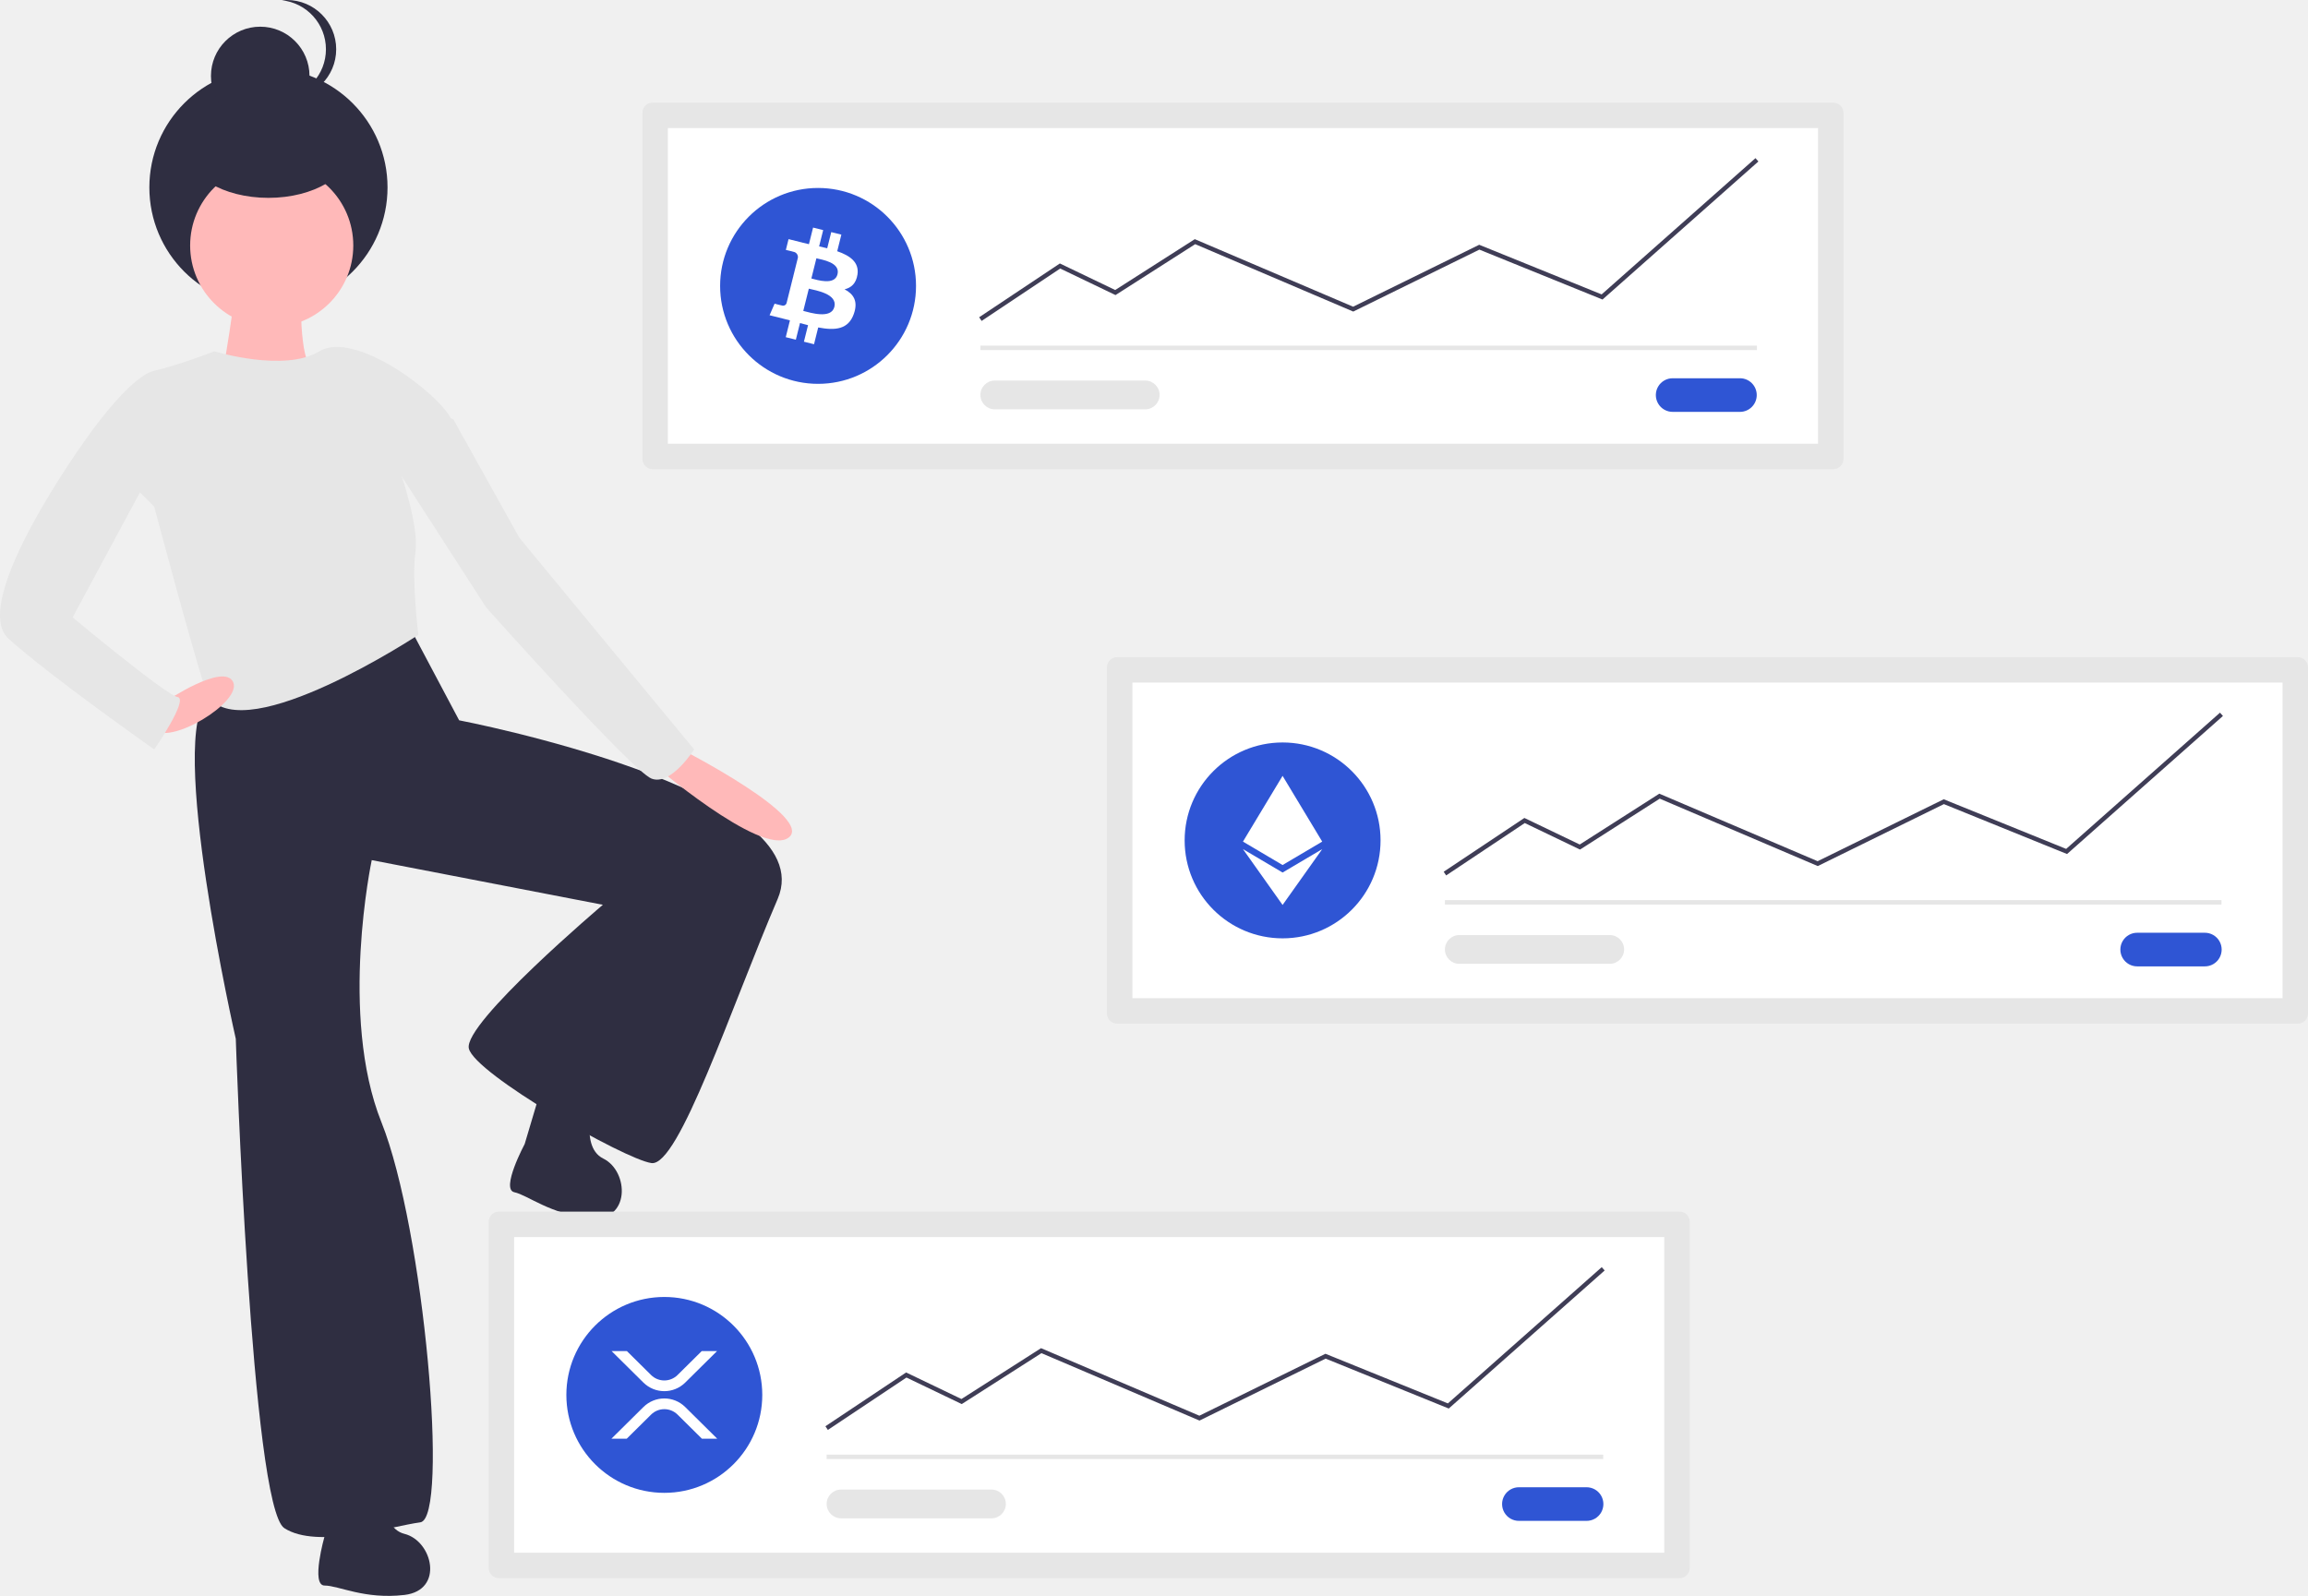
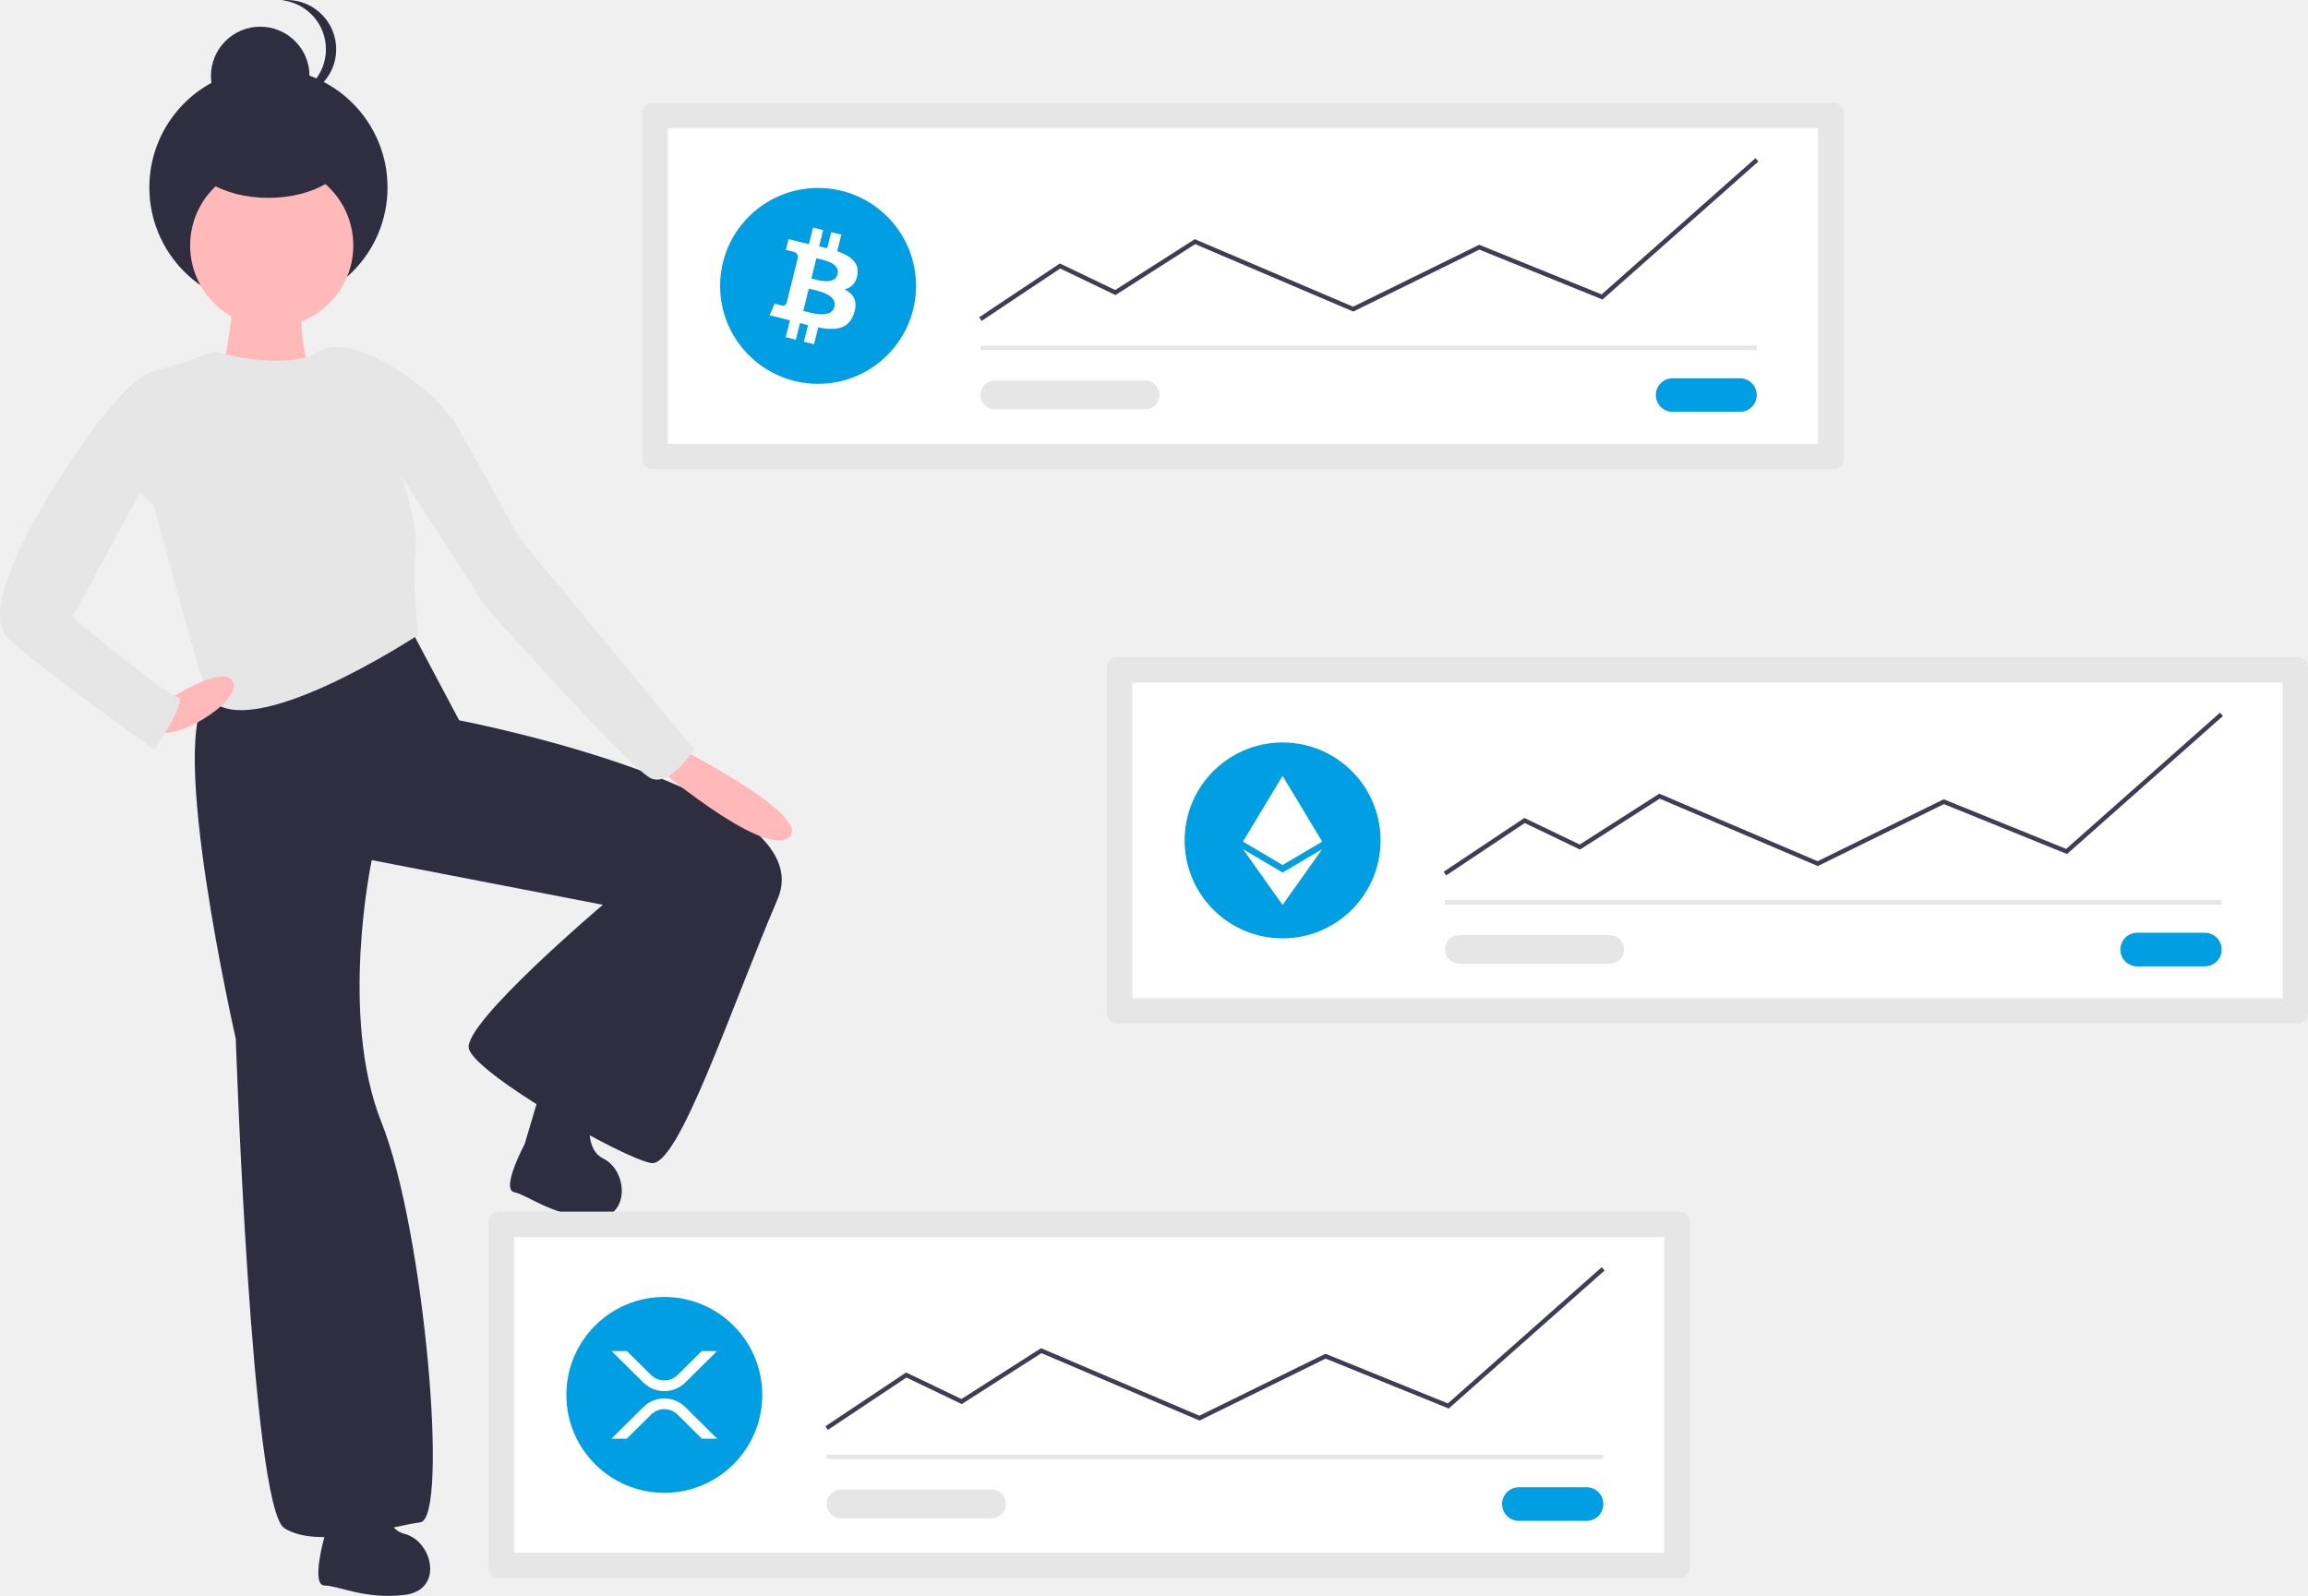
<svg xmlns="http://www.w3.org/2000/svg" id="ae8e3b67-68ad-47ca-99a9-8e5b053c0a6f" data-name="Layer 1" width="974.755" height="674.095" viewBox="0 0 974.755 674.095">
  <path d="M200.719,407.361c-18.046,14.765,11.484,144.368,11.484,144.368s6.562,197.686,20.507,206.709,45.115-.82,57.419-2.461,1.641-123.861-16.405-168.976S269.622,476.264,269.622,476.264l97.612,18.866s-59.06,50.037-56.599,60.7,65.622,46.755,77.106,48.396,33.631-65.622,53.318-111.557-134.525-75.465-134.525-75.465l-21.327-40.193S218.765,392.596,200.719,407.361Z" transform="translate(-112.6223 -112.9526)" fill="#2f2e41" />
  <path d="M249.71,761.841s-5.952,20.833,0,20.833,16.865,5.952,33.73,3.968,11.905-22.817,0-25.794-8.929-26.786-8.929-26.786c-3.968-7.936-22.817,1.984-22.817,1.984Z" transform="translate(-112.6223 -112.9526)" fill="#2f2e41" />
  <path d="M334.216,596.174s-10.212,19.109-4.393,20.365,15.23,9.375,32.135,10.992,16.449-19.794,5.439-25.214-3.079-28.066-3.079-28.066c-2.205-8.595-22.723-2.872-22.723-2.872Z" transform="translate(-112.6223 -112.9526)" fill="#2f2e41" />
  <path d="M211.793,229.772c1.641,3.281-5.742,44.295-5.742,44.295l6.562,11.484s37.733-14.765,31.991-17.226-4.922-32.811-4.922-32.811S210.152,226.491,211.793,229.772Z" transform="translate(-112.6223 -112.9526)" fill="#ffb9b9" />
  <circle cx="113.373" cy="79.168" r="50.294" fill="#2f2e41" />
  <circle cx="109.904" cy="32.084" r="20.811" fill="#2f2e41" />
  <path d="M231.631,154.463a21.044,21.044,0,0,0,2.168.113,20.811,20.811,0,1,0,0-41.623,21.044,21.044,0,0,0-2.168.113,20.812,20.812,0,0,1,0,41.398Z" transform="translate(-112.6223 -112.9526)" fill="#2f2e41" />
  <circle cx="114.756" cy="103.695" r="34.451" fill="#ffb9b9" />
  <path d="M177.751,269.555c-10.664,2.461-28.71,28.71-28.71,28.71L177.751,326.974s20.507,77.106,22.968,80.387c16.122,21.496,88.589-26.249,88.589-26.249s-2.871-23.378-1.23-34.862c1.578-11.045-6.152-33.221-6.152-33.221s27.069-11.484,21.327-22.968-41.014-37.733-55.779-28.71-44.295,0-44.295,0S188.415,267.094,177.751,269.555Z" transform="translate(-112.6223 -112.9526)" fill="#e6e6e6" />
  <path d="M387.331,434.84s46.755,40.193,58.239,31.991-44.295-36.912-44.295-36.912Z" transform="translate(-112.6223 -112.9526)" fill="#ffb9b9" />
  <path d="M177.341,420.895c6.562,7.382,37.733-11.484,33.736-19.862s-28.815,8.378-28.815,8.378S170.779,413.513,177.341,420.895Z" transform="translate(-112.6223 -112.9526)" fill="#ffb9b9" />
  <path d="M177.751,309.748l-34.451,63.981s39.373,32.811,44.295,33.631-9.843,22.147-9.843,22.147-44.295-31.17-61.52-46.756,32.811-84.488,32.811-84.488l14.765-9.023Z" transform="translate(-112.6223 -112.9526)" fill="#e6e6e6" />
  <path d="M277.825,307.288,318.018,369.628s61.52,68.903,69.723,72.184,18.046-12.304,18.046-12.304l-73.824-89.41-27.889-50.037-10.664-4.101Z" transform="translate(-112.6223 -112.9526)" fill="#e6e6e6" />
  <ellipse cx="113.373" cy="62.762" rx="34.686" ry="20.811" fill="#2f2e41" />
  <path d="M323.299,624.742a4.293,4.293,0,0,0-4.288,4.288V775.274a4.293,4.293,0,0,0,4.288,4.288h498.669a4.293,4.293,0,0,0,4.288-4.288V629.03a4.293,4.293,0,0,0-4.288-4.288Z" transform="translate(-112.6223 -112.9526)" fill="#e6e6e6" />
  <path d="M329.757,768.817H815.51V635.487H329.757Z" transform="translate(-112.6223 -112.9526)" fill="#fff" />
-   <path d="M754.196,741.157a7.103,7.103,0,1,0,0,14.205H782.607a7.103,7.103,0,1,0,0-14.205H754.196Z" transform="translate(-112.6223 -112.9526)" fill="#2f55d4" />
+   <path d="M754.196,741.157a7.103,7.103,0,1,0,0,14.205H782.607a7.103,7.103,0,1,0,0-14.205H754.196Z" transform="translate(-112.6223 -112.9526)" fill="#009ee3" />
  <rect x="349.122" y="614.428" width="327.965" height="1.869" fill="#e6e6e6" />
-   <circle cx="280.567" cy="589.2" r="41.369" fill="#2f55d4" />
+   <circle cx="280.567" cy="589.2" r="41.369" fill="#009ee3" />
  <polygon points="349.64 603.993 348.604 602.438 382.684 579.717 406.054 590.935 439.669 569.459 506.537 597.983 559.787 571.825 611.495 592.788 676.468 535.241 677.707 536.64 611.867 594.956 559.86 573.871 506.591 600.038 439.843 571.565 406.184 593.071 382.835 581.864 349.64 603.993" fill="#3f3d56" />
  <path d="M467.818,742.134a6.073,6.073,0,1,0,0,12.147h63.537a6.073,6.073,0,0,0,0-12.147Z" transform="translate(-112.6223 -112.9526)" fill="#e6e6e6" />
  <path d="M408.989,683.645h6.464l-13.45,13.311a12.558,12.558,0,0,1-17.631,0l-13.449-13.311h6.464l10.217,10.112a7.954,7.954,0,0,0,11.167,0ZM377.305,720.659h-6.464l13.533-13.393a12.558,12.558,0,0,1,17.631,0l13.533,13.393h-6.464l-10.302-10.194a7.954,7.954,0,0,0-11.167,0Z" transform="translate(-112.6223 -112.9526)" fill="#fff" />
  <path d="M388.234,156.307a4.293,4.293,0,0,0-4.288,4.288V306.839a4.293,4.293,0,0,0,4.288,4.288H886.903a4.293,4.293,0,0,0,4.288-4.288V160.595a4.293,4.293,0,0,0-4.288-4.288Z" transform="translate(-112.6223 -112.9526)" fill="#e6e6e6" />
  <path d="M394.692,300.382H880.446V167.052H394.692Z" transform="translate(-112.6223 -112.9526)" fill="#fff" />
-   <path d="M819.132,272.722a7.103,7.103,0,1,0,0,14.205h28.411a7.103,7.103,0,0,0,0-14.205H819.132Z" transform="translate(-112.6223 -112.9526)" fill="#2f55d4" />
+   <path d="M819.132,272.722a7.103,7.103,0,1,0,0,14.205h28.411a7.103,7.103,0,0,0,0-14.205H819.132Z" transform="translate(-112.6223 -112.9526)" fill="#009ee3" />
  <rect x="414.057" y="145.993" width="327.965" height="1.869" fill="#e6e6e6" />
-   <circle cx="345.502" cy="120.764" r="41.369" fill="#2f55d4" />
+   <circle cx="345.502" cy="120.764" r="41.369" fill="#009ee3" />
  <polygon points="414.575 135.557 413.539 134.002 447.619 111.282 470.989 122.5 504.604 101.024 505.058 101.217 571.472 129.548 624.722 103.39 676.43 124.353 741.403 66.805 742.642 68.204 676.802 126.52 624.795 105.436 571.527 131.603 504.779 103.13 471.119 124.635 447.77 113.427 414.575 135.557" fill="#3f3d56" />
  <path d="M532.753,273.699a6.073,6.073,0,0,0,0,12.147h63.537a6.073,6.073,0,1,0,0-12.147Z" transform="translate(-112.6223 -112.9526)" fill="#e6e6e6" />
  <path d="M474.769,228.888c.773-5.177-3.168-7.96-8.558-9.816l1.748-7.013-4.27-1.064-1.702,6.828c-1.121-.28-2.274-.543-3.419-.805l1.714-6.873-4.266-1.064-1.75,7.01c-.929-.212-1.841-.421-2.726-.641l.005-.022-5.887-1.47-1.136,4.559s3.167.726,3.1.771a2.27,2.27,0,0,1,1.989,2.483l-1.991,7.989a3.538,3.538,0,0,1,.444.142l-.45-.112-2.793,11.191a1.554,1.554,0,0,1-1.956,1.014c.043.062-3.103-.774-3.103-.774l-2.119,4.888,5.556,1.385c1.033.259,2.046.53,3.042.785l-1.767,7.094,4.264,1.064,1.751-7.018c1.164.316,2.294.608,3.401.883l-1.743,6.985,4.269,1.064,1.767-7.08c7.279,1.377,12.754.822,15.055-5.76,1.857-5.301-.091-8.359-3.921-10.354,2.789-.646,4.89-2.48,5.45-6.27Zm-9.754,13.677c-1.32,5.301-10.244,2.436-13.139,1.717l2.344-9.397c2.894.722,12.171,2.152,10.796,7.68Zm1.319-13.753c-1.204,4.822-8.632,2.372-11.043,1.771l2.125-8.523C459.827,222.661,467.589,223.782,466.334,228.812Z" transform="translate(-112.6223 -112.9526)" fill="#fff" />
  <path d="M584.421,390.524a4.293,4.293,0,0,0-4.288,4.288V541.057a4.293,4.293,0,0,0,4.288,4.288h498.669a4.293,4.293,0,0,0,4.288-4.288V394.812a4.293,4.293,0,0,0-4.288-4.288Z" transform="translate(-112.6223 -112.9526)" fill="#e6e6e6" />
  <path d="M590.878,534.6h485.754V401.27H590.878Z" transform="translate(-112.6223 -112.9526)" fill="#fff" />
-   <path d="M1015.318,506.94a7.103,7.103,0,1,0,0,14.205h28.411a7.103,7.103,0,1,0,0-14.205h-28.411Z" transform="translate(-112.6223 -112.9526)" fill="#2f55d4" />
+   <path d="M1015.318,506.94a7.103,7.103,0,1,0,0,14.205h28.411a7.103,7.103,0,1,0,0-14.205h-28.411Z" transform="translate(-112.6223 -112.9526)" fill="#009ee3" />
  <rect x="610.244" y="380.21" width="327.965" height="1.869" fill="#e6e6e6" />
-   <circle cx="541.689" cy="354.982" r="41.369" fill="#2f55d4" />
+   <circle cx="541.689" cy="354.982" r="41.369" fill="#009ee3" />
  <polygon points="610.762 369.775 609.725 368.22 643.805 345.5 667.176 356.718 700.79 335.242 701.245 335.435 767.658 363.766 820.909 337.608 872.617 358.57 937.59 301.023 938.829 302.423 872.989 360.738 820.982 339.654 767.713 365.821 700.966 337.348 667.305 358.853 643.957 347.646 610.762 369.775" fill="#3f3d56" />
  <path d="M728.939,507.917a6.073,6.073,0,0,0,0,12.147h63.537a6.073,6.073,0,1,0,0-12.147Z" transform="translate(-112.6223 -112.9526)" fill="#e6e6e6" />
  <polygon points="541.684 382.247 558.431 358.662 541.684 368.55 541.684 368.55 524.947 358.662 541.683 382.247 541.683 382.247 541.684 382.247 541.684 382.247 541.684 382.247" fill="#fff" />
  <polygon points="541.683 365.381 541.683 365.381 541.684 365.381 541.684 365.381 558.421 355.488 541.684 327.717 541.684 327.717 541.684 327.717 541.683 327.717 541.683 327.717 524.947 355.488 541.683 365.381" fill="#fff" />
</svg>
